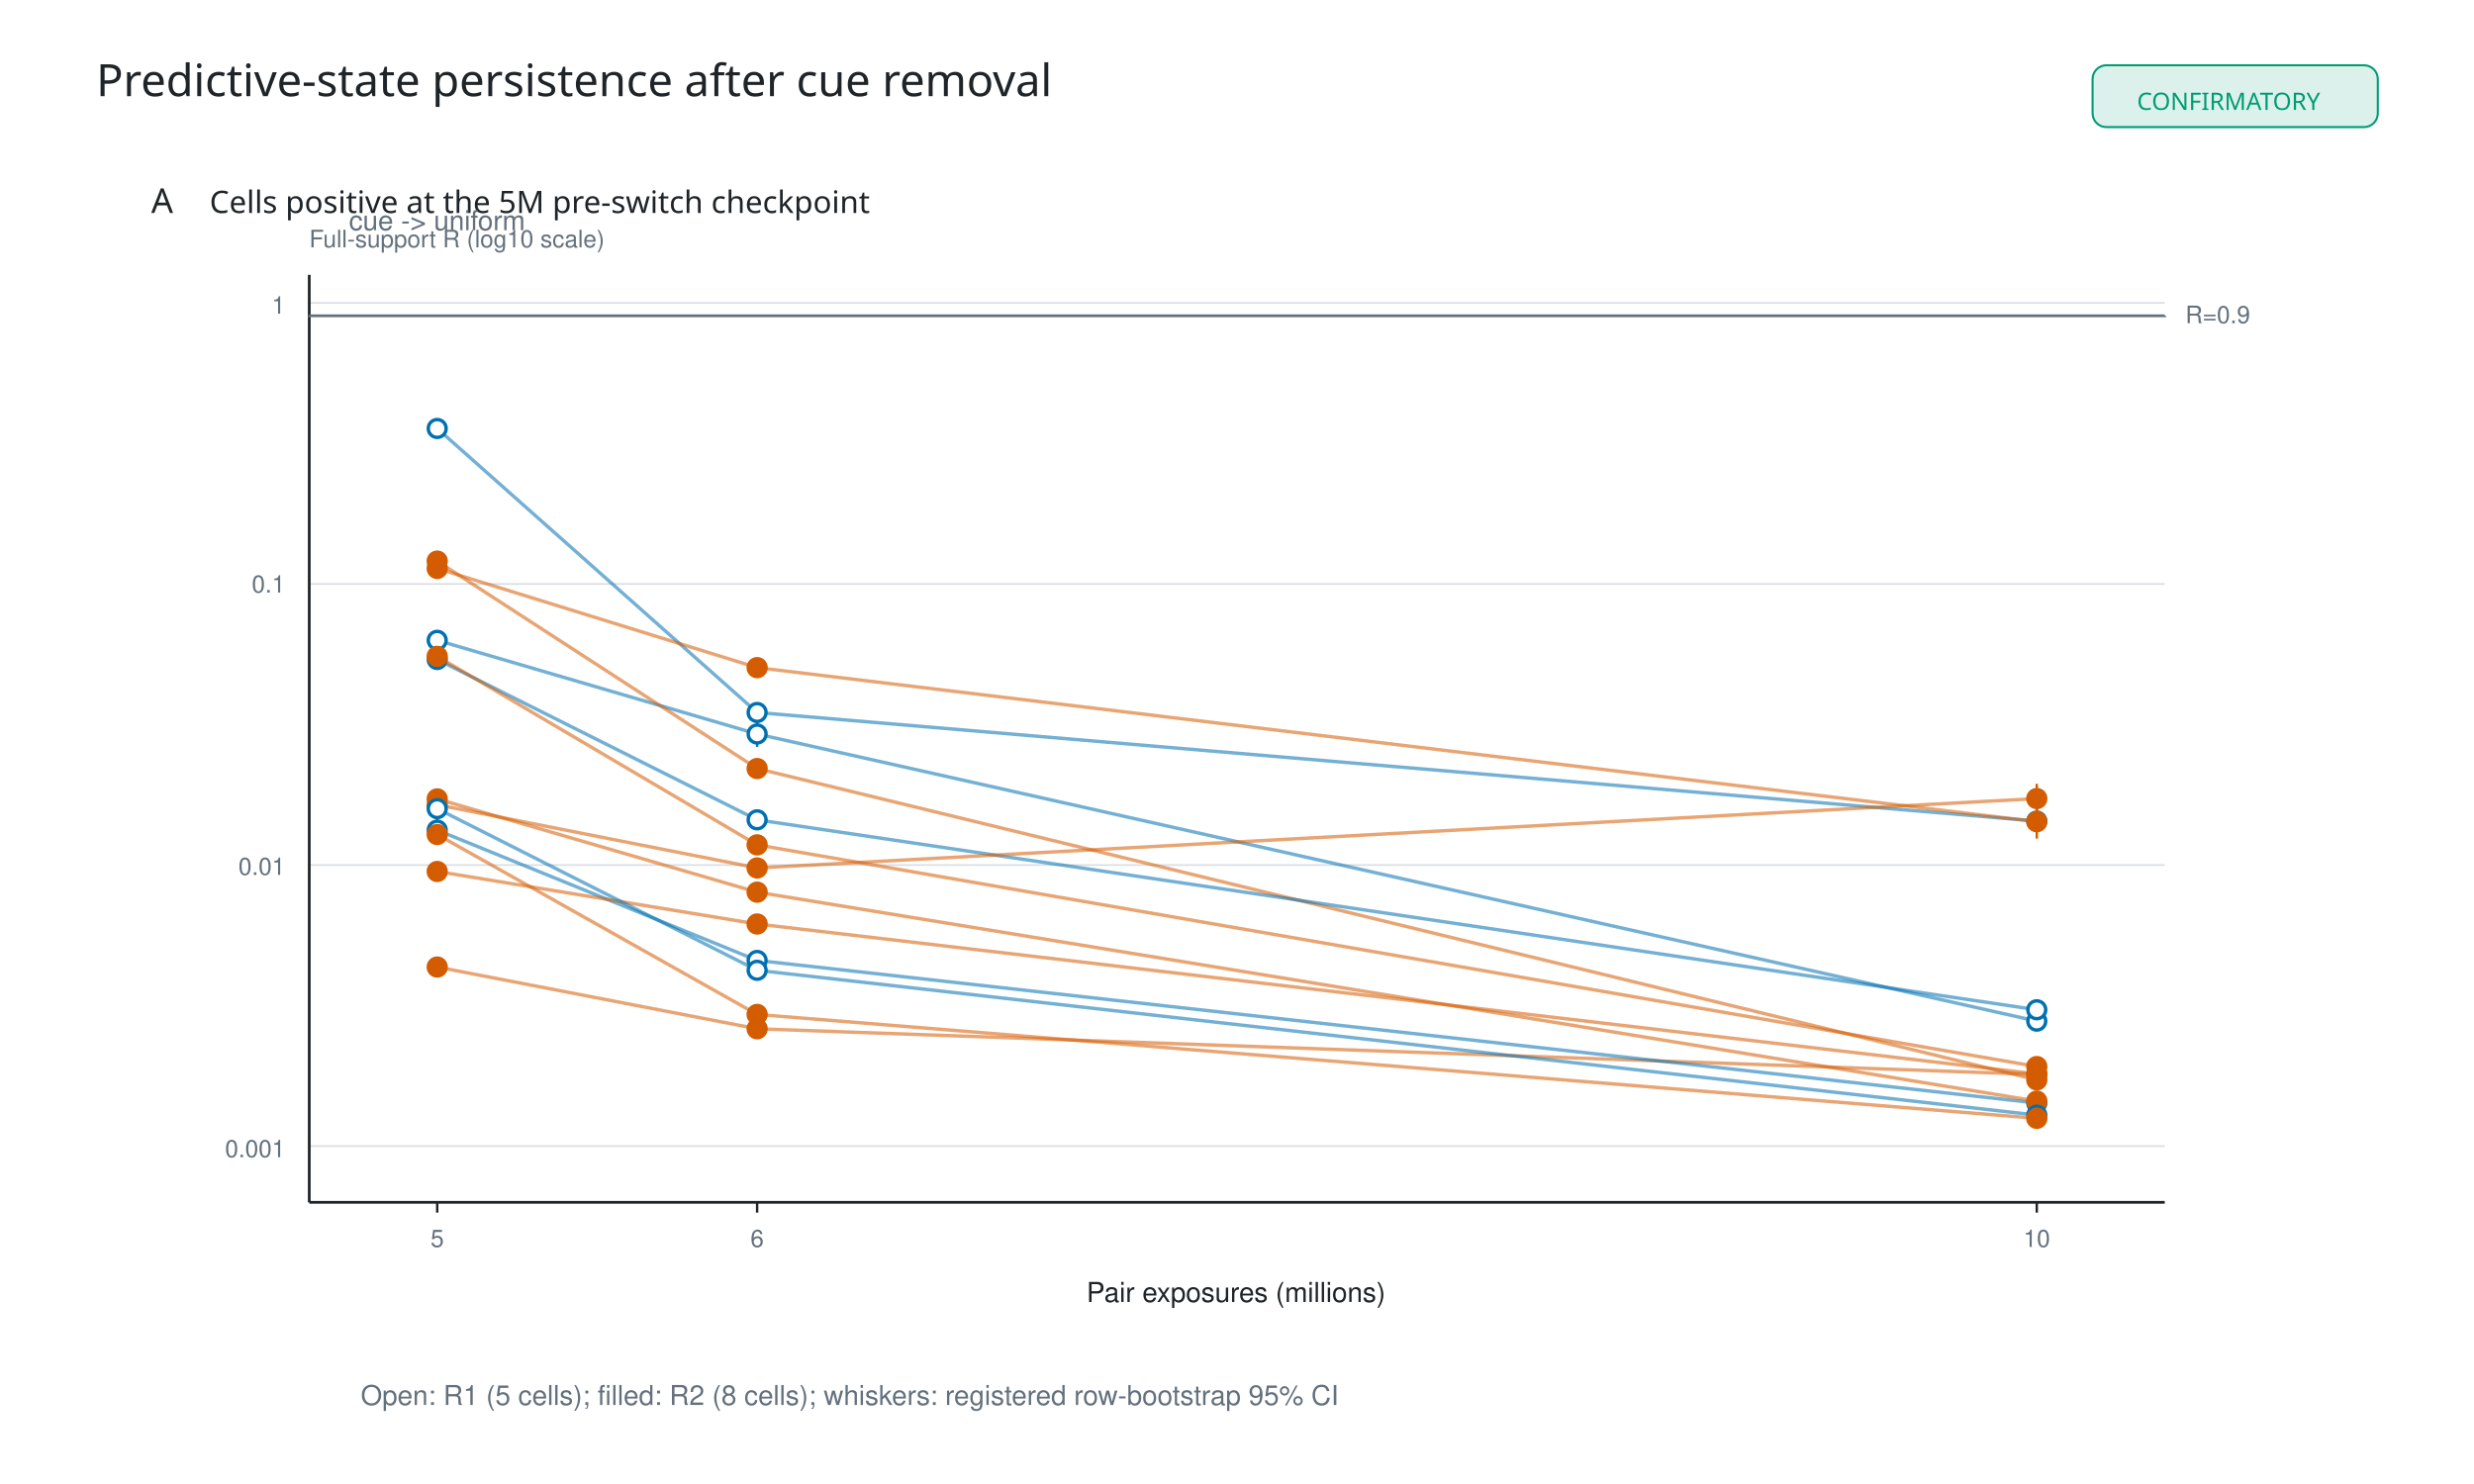
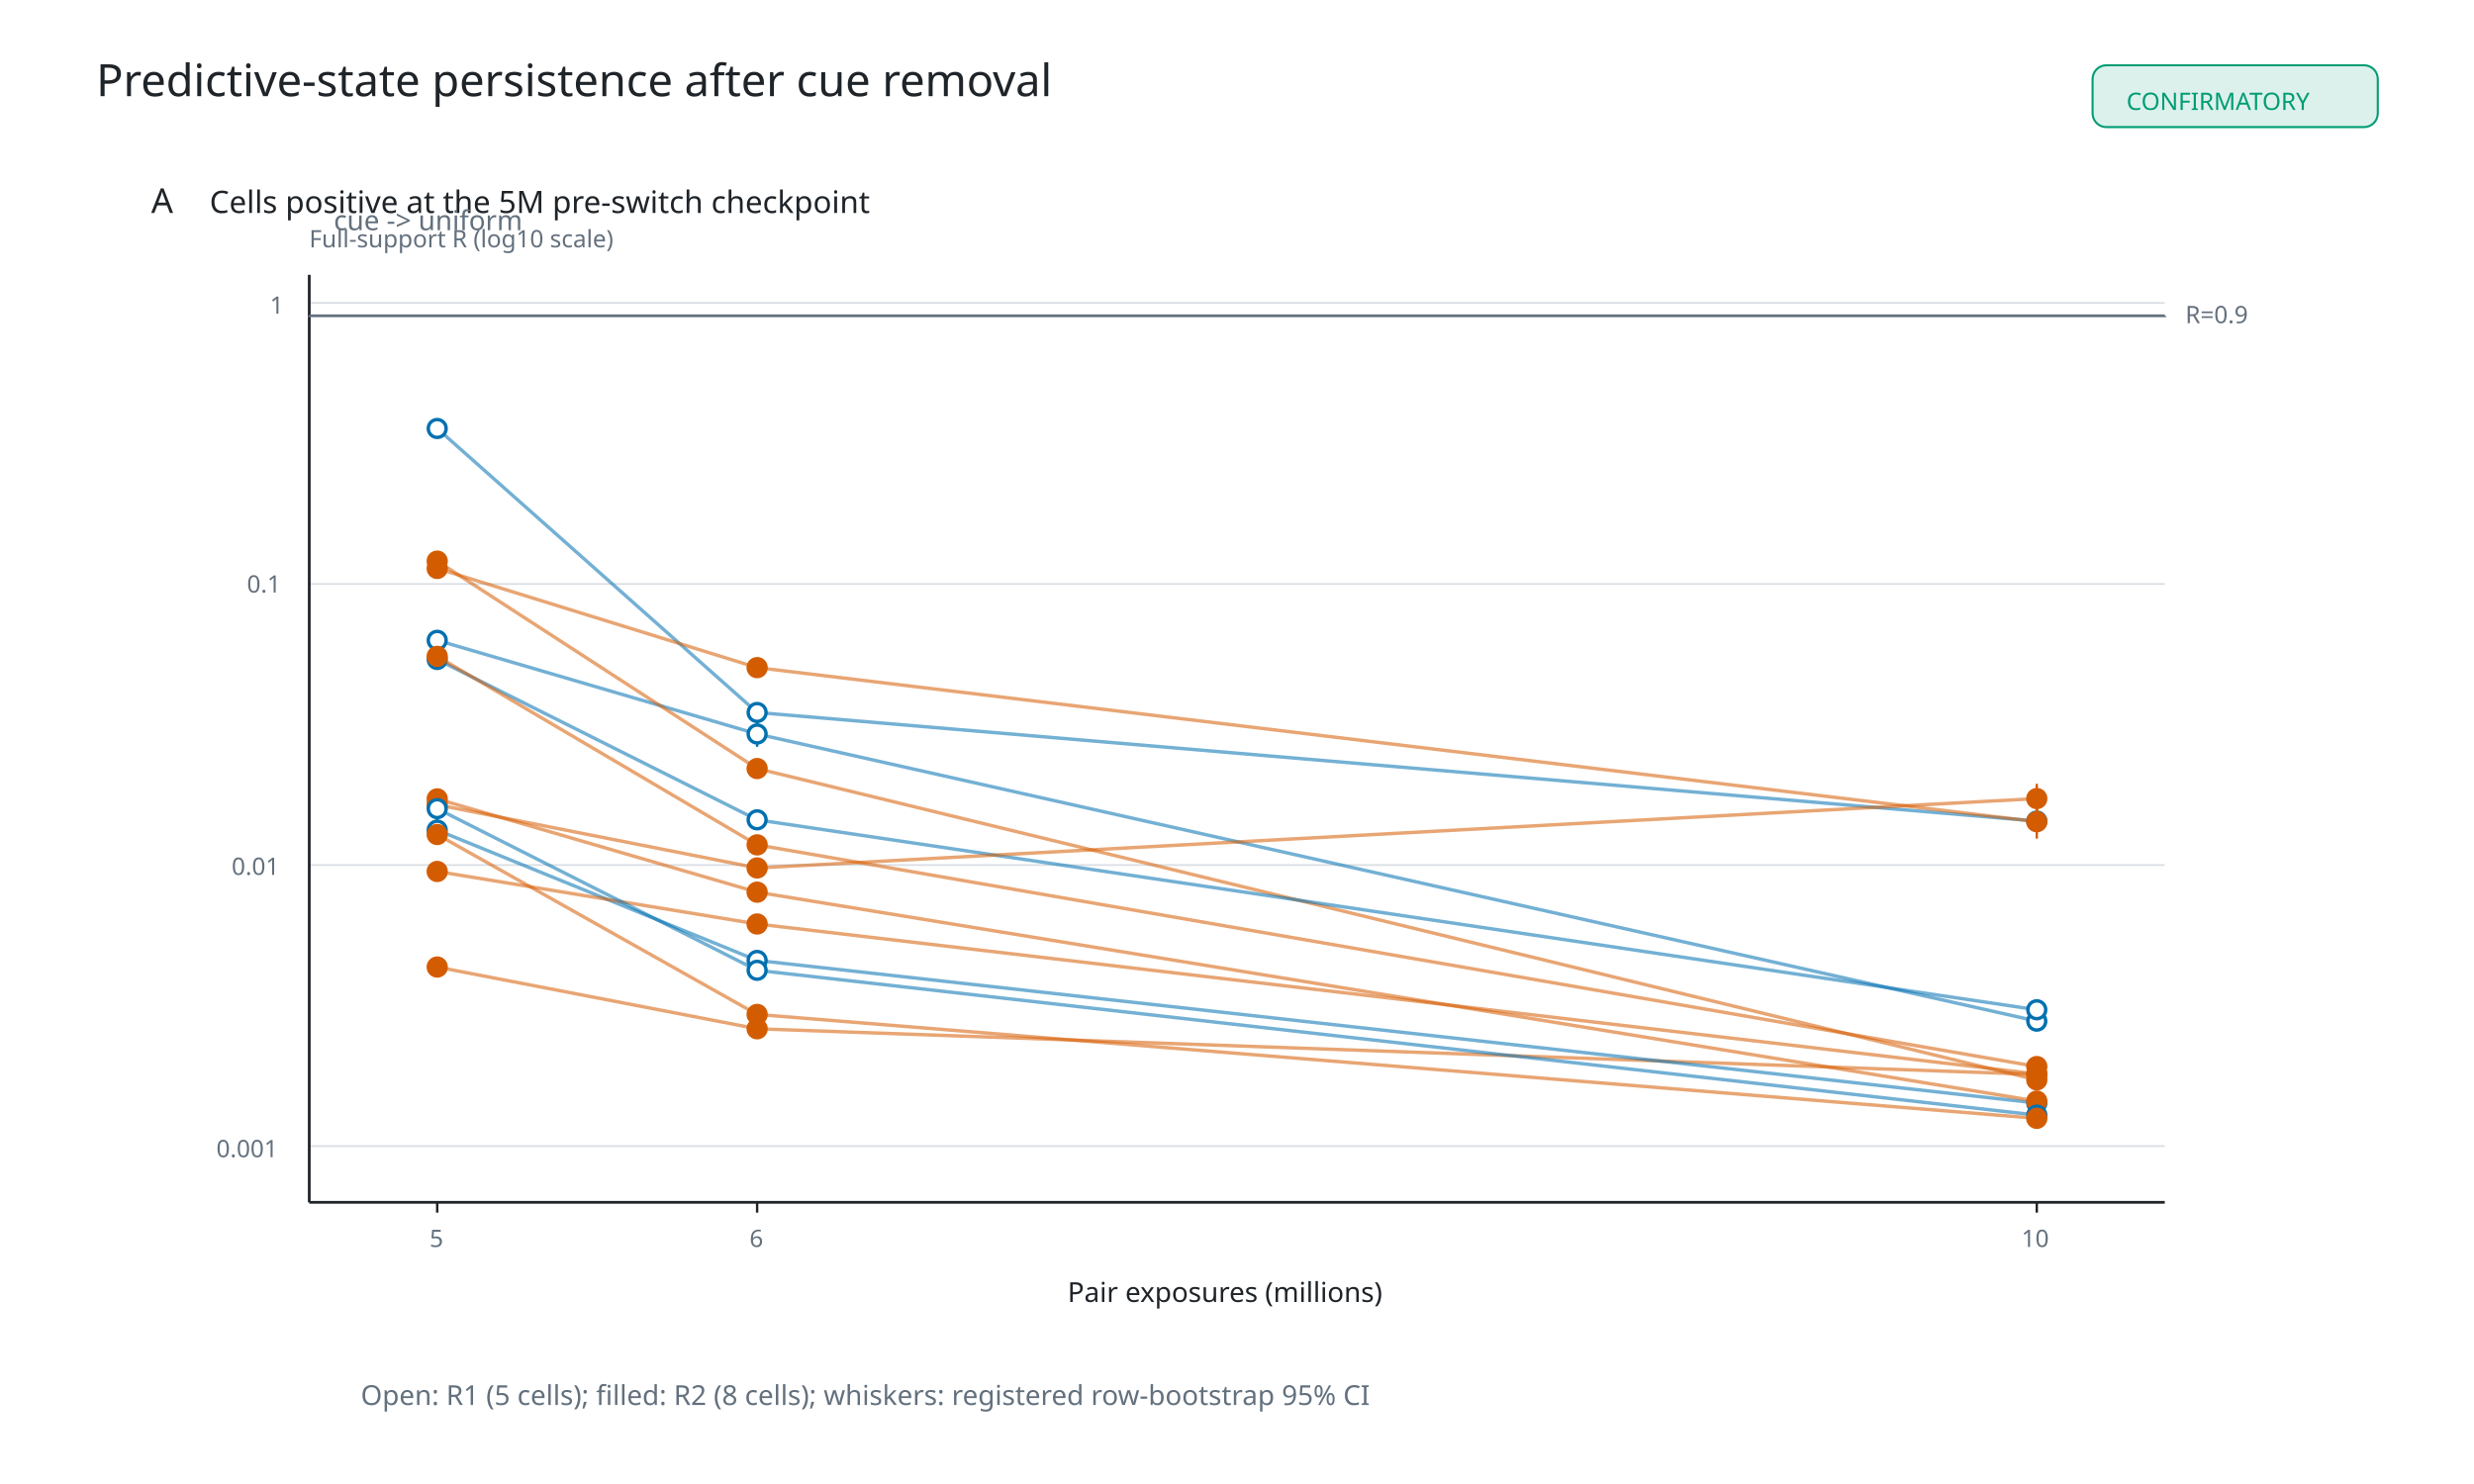
<svg xmlns="http://www.w3.org/2000/svg" width="720" height="432" preserveAspectRatio="xMinYMin meet" viewBox="0 0 720 432" version="1.0" fill-rule="evenodd">
  <clipPath id="clip">
    <rect x="0" y="0" width="720" height="432" />
  </clipPath>
  <g id="group" transform="scale(1,-1) translate(0,-432)" style="clip-path: url(#clip)">
    <g transform="">
-       <text x="28" y="404" style="font-family: Helvetica-Bold; font-size: 13px;fill: rgb(12%,14%,16%); stroke:none;" transform="translate(0,808) scale(1,-1)">Predictive-state persistence after cue removal</text>
+       <text x="28" y="404" style="font-family: KeplerVera-Bold; font-size: 13px;fill: rgb(12%,14%,16%); stroke:none;" transform="translate(0,808) scale(1,-1)">Predictive-state persistence after cue removal</text>
      <rect x="609" y="395" width="83" height="18" rx="4" ry="4" style="stroke: rgb(0%,61%,45%); stroke-linecap: butt; stroke-width: 0.6; fill: rgb(0%,61%,45%); fill-rule: evenodd; fill-opacity: 0.14;" />
-       <text x="621.919" y="400" style="font-family: Helvetica-Bold; font-size: 7px;fill: rgb(0%,61%,45%); stroke:none;" transform="translate(0,800) scale(1,-1)">CONFIRMATORY</text>
-       <text x="44" y="370" style="font-family: Helvetica-Bold; font-size: 10px;fill: rgb(12%,14%,16%); stroke:none;" transform="translate(0,740) scale(1,-1)">A</text>
-       <text x="61" y="370" style="font-family: Helvetica-Bold; font-size: 9px;fill: rgb(12%,14%,16%); stroke:none;" transform="translate(0,740) scale(1,-1)">Cells positive at the 5M pre-switch checkpoint</text>
+       <text x="618.855" y="400" style="font-family: KeplerVera-Bold; font-size: 7px;fill: rgb(0%,61%,45%); stroke:none;" transform="translate(0,800) scale(1,-1)">CONFIRMATORY</text>
+       <text x="44" y="370" style="font-family: KeplerVera-Bold; font-size: 10px;fill: rgb(12%,14%,16%); stroke:none;" transform="translate(0,740) scale(1,-1)">A</text>
+       <text x="61" y="370" style="font-family: KeplerVera-Bold; font-size: 9px;fill: rgb(12%,14%,16%); stroke:none;" transform="translate(0,740) scale(1,-1)">Cells positive at the 5M pre-switch checkpoint</text>
      <path d="M 90,98.364 L 630,98.364 Z" style="stroke: rgb(85%,87%,89%); stroke-linecap: butt; stroke-width: 0.5;" />
-       <text x="65.486" y="95.864" style="font-family: Helvetica; font-size: 7px;fill: rgb(39%,44%,49%); stroke:none;" transform="translate(0,191) scale(1,-1)">0.001</text>
+       <text x="62.96" y="95.864" style="font-family: KeplerVera; font-size: 7px;fill: rgb(39%,44%,49%); stroke:none;" transform="translate(0,191) scale(1,-1)">0.001</text>
      <path d="M 90,180.182 L 630,180.182 Z" style="stroke: rgb(85%,87%,89%); stroke-linecap: butt; stroke-width: 0.5;" />
-       <text x="69.378" y="177.682" style="font-family: Helvetica; font-size: 7px;fill: rgb(39%,44%,49%); stroke:none;" transform="translate(0,355) scale(1,-1)">0.01</text>
+       <text x="67.414" y="177.682" style="font-family: KeplerVera; font-size: 7px;fill: rgb(39%,44%,49%); stroke:none;" transform="translate(0,355) scale(1,-1)">0.01</text>
      <path d="M 90,262 L 630,262 Z" style="stroke: rgb(85%,87%,89%); stroke-linecap: butt; stroke-width: 0.5;" />
-       <text x="73.27" y="259.5" style="font-family: Helvetica; font-size: 7px;fill: rgb(39%,44%,49%); stroke:none;" transform="translate(0,519) scale(1,-1)">0.1</text>
+       <text x="71.868" y="259.5" style="font-family: KeplerVera; font-size: 7px;fill: rgb(39%,44%,49%); stroke:none;" transform="translate(0,519) scale(1,-1)">0.1</text>
      <path d="M 90,343.818 L 630,343.818 Z" style="stroke: rgb(85%,87%,89%); stroke-linecap: butt; stroke-width: 0.5;" />
-       <text x="79.108" y="341.318" style="font-family: Helvetica; font-size: 7px;fill: rgb(39%,44%,49%); stroke:none;" transform="translate(0,682) scale(1,-1)">1</text>
+       <text x="78.546" y="341.318" style="font-family: KeplerVera; font-size: 7px;fill: rgb(39%,44%,49%); stroke:none;" transform="translate(0,682) scale(1,-1)">1</text>
      <path d="M 127.241,82 L 127.241,79 Z" style="stroke: rgb(12%,14%,16%); stroke-linecap: butt; stroke-width: 0.7;" />
-       <text x="125.295" y="69" style="font-family: Helvetica; font-size: 7px;fill: rgb(39%,44%,49%); stroke:none;" transform="translate(0,138) scale(1,-1)">5</text>
+       <text x="125.015" y="69" style="font-family: KeplerVera; font-size: 7px;fill: rgb(39%,44%,49%); stroke:none;" transform="translate(0,138) scale(1,-1)">5</text>
      <path d="M 220.345,82 L 220.345,79 Z" style="stroke: rgb(12%,14%,16%); stroke-linecap: butt; stroke-width: 0.7;" />
-       <text x="218.399" y="69" style="font-family: Helvetica; font-size: 7px;fill: rgb(39%,44%,49%); stroke:none;" transform="translate(0,138) scale(1,-1)">6</text>
+       <text x="218.118" y="69" style="font-family: KeplerVera; font-size: 7px;fill: rgb(39%,44%,49%); stroke:none;" transform="translate(0,138) scale(1,-1)">6</text>
      <path d="M 592.759,82 L 592.759,79 Z" style="stroke: rgb(12%,14%,16%); stroke-linecap: butt; stroke-width: 0.7;" />
-       <text x="588.867" y="69" style="font-family: Helvetica; font-size: 7px;fill: rgb(39%,44%,49%); stroke:none;" transform="translate(0,138) scale(1,-1)">10</text>
+       <text x="588.305" y="69" style="font-family: KeplerVera; font-size: 7px;fill: rgb(39%,44%,49%); stroke:none;" transform="translate(0,138) scale(1,-1)">10</text>
      <path d="M 90,82 L 630,82 Z" style="stroke: rgb(12%,14%,16%); stroke-linecap: butt; stroke-width: 0.8;" />
      <path d="M 90,82 L 90,352 Z" style="stroke: rgb(12%,14%,16%); stroke-linecap: butt; stroke-width: 0.8;" />
-       <text x="316.216" y="53" style="font-family: Helvetica; font-size: 8px;fill: rgb(12%,14%,16%); stroke:none;" transform="translate(0,106) scale(1,-1)">Pair exposures (millions)</text>
-       <text x="90" y="360" style="font-family: Helvetica; font-size: 7px;fill: rgb(39%,44%,49%); stroke:none;" transform="translate(0,720) scale(1,-1)">Full-support R (log10 scale)</text>
+       <text x="310.686" y="53" style="font-family: KeplerVera; font-size: 8px;fill: rgb(12%,14%,16%); stroke:none;" transform="translate(0,106) scale(1,-1)">Pair exposures (millions)</text>
+       <text x="90" y="360" style="font-family: KeplerVera; font-size: 7px;fill: rgb(39%,44%,49%); stroke:none;" transform="translate(0,720) scale(1,-1)">Full-support R (log10 scale)</text>
      <path d="M 127.241 245.604 L 220.345 218.333 L 592.759 134.742 " style="stroke: rgb(0%,44%,69%); stroke-linecap: butt; stroke-width: 1; fill: none; fill-rule: evenodd; stroke-opacity: 0.55;" />
      <path d="M 127.241,245.117 L 127.241,246.1 Z" style="stroke: rgb(0%,44%,69%); stroke-linecap: butt; stroke-width: 0.7;" />
      <circle cx="127.241" cy="245.604" r="2.6" style="stroke: rgb(0%,44%,69%); stroke-linecap: butt; stroke-width: 1; fill: rgb(100%,100%,100%); fill-rule: evenodd;" />
      <path d="M 220.345,214.605 L 220.345,221.939 Z" style="stroke: rgb(0%,44%,69%); stroke-linecap: butt; stroke-width: 0.7;" />
      <circle cx="220.345" cy="218.333" r="2.6" style="stroke: rgb(0%,44%,69%); stroke-linecap: butt; stroke-width: 1; fill: rgb(100%,100%,100%); fill-rule: evenodd;" />
      <path d="M 592.759,133.782 L 592.759,136.208 Z" style="stroke: rgb(0%,44%,69%); stroke-linecap: butt; stroke-width: 0.7;" />
      <circle cx="592.759" cy="134.742" r="2.6" style="stroke: rgb(0%,44%,69%); stroke-linecap: butt; stroke-width: 1; fill: rgb(100%,100%,100%); fill-rule: evenodd;" />
      <path d="M 127.241 150.489 L 220.345 132.516 L 592.759 119.219 " style="stroke: rgb(83%,36%,0%); stroke-linecap: butt; stroke-width: 1; fill: none; fill-rule: evenodd; stroke-opacity: 0.55;" />
      <path d="M 127.241,150.357 L 127.241,150.624 Z" style="stroke: rgb(83%,36%,0%); stroke-linecap: butt; stroke-width: 0.7;" />
      <circle cx="127.241" cy="150.489" r="2.6" style="stroke: rgb(83%,36%,0%); stroke-linecap: butt; stroke-width: 1; fill: rgb(83%,36%,0%); fill-rule: evenodd;" />
      <path d="M 220.345,132.458 L 220.345,132.574 Z" style="stroke: rgb(83%,36%,0%); stroke-linecap: butt; stroke-width: 0.7;" />
      <circle cx="220.345" cy="132.516" r="2.6" style="stroke: rgb(83%,36%,0%); stroke-linecap: butt; stroke-width: 1; fill: rgb(83%,36%,0%); fill-rule: evenodd;" />
      <path d="M 592.759,118.973 L 592.759,119.481 Z" style="stroke: rgb(83%,36%,0%); stroke-linecap: butt; stroke-width: 0.7;" />
      <circle cx="592.759" cy="119.219" r="2.6" style="stroke: rgb(83%,36%,0%); stroke-linecap: butt; stroke-width: 1; fill: rgb(83%,36%,0%); fill-rule: evenodd;" />
      <path d="M 127.241 190.352 L 220.345 152.413 L 592.759 110.9 " style="stroke: rgb(0%,44%,69%); stroke-linecap: butt; stroke-width: 1; fill: none; fill-rule: evenodd; stroke-opacity: 0.55;" />
      <path d="M 127.241,186.829 L 127.241,195.738 Z" style="stroke: rgb(0%,44%,69%); stroke-linecap: butt; stroke-width: 0.7;" />
      <circle cx="127.241" cy="190.352" r="2.6" style="stroke: rgb(0%,44%,69%); stroke-linecap: butt; stroke-width: 1; fill: rgb(100%,100%,100%); fill-rule: evenodd;" />
      <path d="M 220.345,151.819 L 220.345,153.063 Z" style="stroke: rgb(0%,44%,69%); stroke-linecap: butt; stroke-width: 0.7;" />
      <circle cx="220.345" cy="152.413" r="2.6" style="stroke: rgb(0%,44%,69%); stroke-linecap: butt; stroke-width: 1; fill: rgb(100%,100%,100%); fill-rule: evenodd;" />
      <path d="M 592.759,110.845 L 592.759,110.962 Z" style="stroke: rgb(0%,44%,69%); stroke-linecap: butt; stroke-width: 0.7;" />
      <circle cx="592.759" cy="110.9" r="2.6" style="stroke: rgb(0%,44%,69%); stroke-linecap: butt; stroke-width: 1; fill: rgb(100%,100%,100%); fill-rule: evenodd;" />
      <path d="M 127.241 268.656 L 220.345 208.27 L 592.759 117.634 " style="stroke: rgb(83%,36%,0%); stroke-linecap: butt; stroke-width: 1; fill: none; fill-rule: evenodd; stroke-opacity: 0.55;" />
      <path d="M 127.241,268.074 L 127.241,269.224 Z" style="stroke: rgb(83%,36%,0%); stroke-linecap: butt; stroke-width: 0.7;" />
      <circle cx="127.241" cy="268.656" r="2.6" style="stroke: rgb(83%,36%,0%); stroke-linecap: butt; stroke-width: 1; fill: rgb(83%,36%,0%); fill-rule: evenodd;" />
      <path d="M 220.345,205.429 L 220.345,210.896 Z" style="stroke: rgb(83%,36%,0%); stroke-linecap: butt; stroke-width: 0.7;" />
      <circle cx="220.345" cy="208.27" r="2.6" style="stroke: rgb(83%,36%,0%); stroke-linecap: butt; stroke-width: 1; fill: rgb(83%,36%,0%); fill-rule: evenodd;" />
      <path d="M 592.759,117.624 L 592.759,117.645 Z" style="stroke: rgb(83%,36%,0%); stroke-linecap: butt; stroke-width: 0.7;" />
      <circle cx="592.759" cy="117.634" r="2.6" style="stroke: rgb(83%,36%,0%); stroke-linecap: butt; stroke-width: 1; fill: rgb(83%,36%,0%); fill-rule: evenodd;" />
      <path d="M 127.241 307.265 L 220.345 224.592 L 592.759 192.97 " style="stroke: rgb(0%,44%,69%); stroke-linecap: butt; stroke-width: 1; fill: none; fill-rule: evenodd; stroke-opacity: 0.55;" />
      <path d="M 127.241,306.957 L 127.241,307.588 Z" style="stroke: rgb(0%,44%,69%); stroke-linecap: butt; stroke-width: 0.7;" />
      <circle cx="127.241" cy="307.265" r="2.6" style="stroke: rgb(0%,44%,69%); stroke-linecap: butt; stroke-width: 1; fill: rgb(100%,100%,100%); fill-rule: evenodd;" />
      <path d="M 220.345,223.957 L 220.345,225.268 Z" style="stroke: rgb(0%,44%,69%); stroke-linecap: butt; stroke-width: 0.7;" />
      <circle cx="220.345" cy="224.592" r="2.6" style="stroke: rgb(0%,44%,69%); stroke-linecap: butt; stroke-width: 1; fill: rgb(100%,100%,100%); fill-rule: evenodd;" />
      <path d="M 592.759,190.91 L 592.759,194.976 Z" style="stroke: rgb(0%,44%,69%); stroke-linecap: butt; stroke-width: 0.7;" />
      <circle cx="592.759" cy="192.97" r="2.6" style="stroke: rgb(0%,44%,69%); stroke-linecap: butt; stroke-width: 1; fill: rgb(100%,100%,100%); fill-rule: evenodd;" />
      <path d="M 127.241 266.521 L 220.345 237.646 L 592.759 192.804 " style="stroke: rgb(83%,36%,0%); stroke-linecap: butt; stroke-width: 1; fill: none; fill-rule: evenodd; stroke-opacity: 0.55;" />
      <path d="M 127.241,265.833 L 127.241,267.215 Z" style="stroke: rgb(83%,36%,0%); stroke-linecap: butt; stroke-width: 0.7;" />
      <circle cx="127.241" cy="266.521" r="2.6" style="stroke: rgb(83%,36%,0%); stroke-linecap: butt; stroke-width: 1; fill: rgb(83%,36%,0%); fill-rule: evenodd;" />
      <path d="M 220.345,235.553 L 220.345,239.586 Z" style="stroke: rgb(83%,36%,0%); stroke-linecap: butt; stroke-width: 0.7;" />
      <circle cx="220.345" cy="237.646" r="2.6" style="stroke: rgb(83%,36%,0%); stroke-linecap: butt; stroke-width: 1; fill: rgb(83%,36%,0%); fill-rule: evenodd;" />
      <path d="M 592.759,187.881 L 592.759,197.403 Z" style="stroke: rgb(83%,36%,0%); stroke-linecap: butt; stroke-width: 0.7;" />
      <circle cx="592.759" cy="192.804" r="2.6" style="stroke: rgb(83%,36%,0%); stroke-linecap: butt; stroke-width: 1; fill: rgb(83%,36%,0%); fill-rule: evenodd;" />
      <path d="M 127.241 240.022 L 220.345 193.344 L 592.759 138.049 " style="stroke: rgb(0%,44%,69%); stroke-linecap: butt; stroke-width: 1; fill: none; fill-rule: evenodd; stroke-opacity: 0.55;" />
      <path d="M 127.241,239.201 L 127.241,240.863 Z" style="stroke: rgb(0%,44%,69%); stroke-linecap: butt; stroke-width: 0.7;" />
      <circle cx="127.241" cy="240.022" r="2.6" style="stroke: rgb(0%,44%,69%); stroke-linecap: butt; stroke-width: 1; fill: rgb(100%,100%,100%); fill-rule: evenodd;" />
      <path d="M 220.345,191.222 L 220.345,195.411 Z" style="stroke: rgb(0%,44%,69%); stroke-linecap: butt; stroke-width: 0.7;" />
      <circle cx="220.345" cy="193.344" r="2.6" style="stroke: rgb(0%,44%,69%); stroke-linecap: butt; stroke-width: 1; fill: rgb(100%,100%,100%); fill-rule: evenodd;" />
      <path d="M 592.759,137.395 L 592.759,138.736 Z" style="stroke: rgb(0%,44%,69%); stroke-linecap: butt; stroke-width: 0.7;" />
      <circle cx="592.759" cy="138.049" r="2.6" style="stroke: rgb(0%,44%,69%); stroke-linecap: butt; stroke-width: 1; fill: rgb(100%,100%,100%); fill-rule: evenodd;" />
      <path d="M 127.241 199.436 L 220.345 172.286 L 592.759 111.462 " style="stroke: rgb(83%,36%,0%); stroke-linecap: butt; stroke-width: 1; fill: none; fill-rule: evenodd; stroke-opacity: 0.55;" />
      <path d="M 127.241,198.162 L 127.241,200.774 Z" style="stroke: rgb(83%,36%,0%); stroke-linecap: butt; stroke-width: 0.7;" />
      <circle cx="127.241" cy="199.436" r="2.6" style="stroke: rgb(83%,36%,0%); stroke-linecap: butt; stroke-width: 1; fill: rgb(83%,36%,0%); fill-rule: evenodd;" />
      <path d="M 220.345,170.538 L 220.345,174.264 Z" style="stroke: rgb(83%,36%,0%); stroke-linecap: butt; stroke-width: 0.7;" />
      <circle cx="220.345" cy="172.286" r="2.6" style="stroke: rgb(83%,36%,0%); stroke-linecap: butt; stroke-width: 1; fill: rgb(83%,36%,0%); fill-rule: evenodd;" />
      <path d="M 592.759,111.445 L 592.759,111.481 Z" style="stroke: rgb(83%,36%,0%); stroke-linecap: butt; stroke-width: 0.7;" />
      <circle cx="592.759" cy="111.462" r="2.6" style="stroke: rgb(83%,36%,0%); stroke-linecap: butt; stroke-width: 1; fill: rgb(83%,36%,0%); fill-rule: evenodd;" />
      <path d="M 127.241 240.931 L 220.345 186.052 L 592.759 121.519 " style="stroke: rgb(83%,36%,0%); stroke-linecap: butt; stroke-width: 1; fill: none; fill-rule: evenodd; stroke-opacity: 0.55;" />
      <path d="M 127.241,240.652 L 127.241,241.197 Z" style="stroke: rgb(83%,36%,0%); stroke-linecap: butt; stroke-width: 0.7;" />
      <circle cx="127.241" cy="240.931" r="2.6" style="stroke: rgb(83%,36%,0%); stroke-linecap: butt; stroke-width: 1; fill: rgb(83%,36%,0%); fill-rule: evenodd;" />
      <path d="M 220.345,185.401 L 220.345,186.737 Z" style="stroke: rgb(83%,36%,0%); stroke-linecap: butt; stroke-width: 0.7;" />
      <circle cx="220.345" cy="186.052" r="2.6" style="stroke: rgb(83%,36%,0%); stroke-linecap: butt; stroke-width: 1; fill: rgb(83%,36%,0%); fill-rule: evenodd;" />
      <path d="M 592.759,121.508 L 592.759,121.529 Z" style="stroke: rgb(83%,36%,0%); stroke-linecap: butt; stroke-width: 0.7;" />
      <circle cx="592.759" cy="121.519" r="2.6" style="stroke: rgb(83%,36%,0%); stroke-linecap: butt; stroke-width: 1; fill: rgb(83%,36%,0%); fill-rule: evenodd;" />
      <path d="M 127.241 197.732 L 220.345 179.335 L 592.759 199.532 " style="stroke: rgb(83%,36%,0%); stroke-linecap: butt; stroke-width: 1; fill: none; fill-rule: evenodd; stroke-opacity: 0.55;" />
      <path d="M 127.241,196.313 L 127.241,199.178 Z" style="stroke: rgb(83%,36%,0%); stroke-linecap: butt; stroke-width: 0.7;" />
      <circle cx="127.241" cy="197.732" r="2.6" style="stroke: rgb(83%,36%,0%); stroke-linecap: butt; stroke-width: 1; fill: rgb(83%,36%,0%); fill-rule: evenodd;" />
      <path d="M 220.345,176.746 L 220.345,182.246 Z" style="stroke: rgb(83%,36%,0%); stroke-linecap: butt; stroke-width: 0.7;" />
      <circle cx="220.345" cy="179.335" r="2.6" style="stroke: rgb(83%,36%,0%); stroke-linecap: butt; stroke-width: 1; fill: rgb(83%,36%,0%); fill-rule: evenodd;" />
      <path d="M 592.759,194.893 L 592.759,203.818 Z" style="stroke: rgb(83%,36%,0%); stroke-linecap: butt; stroke-width: 0.7;" />
      <circle cx="592.759" cy="199.532" r="2.6" style="stroke: rgb(83%,36%,0%); stroke-linecap: butt; stroke-width: 1; fill: rgb(83%,36%,0%); fill-rule: evenodd;" />
      <path d="M 127.241 178.31 L 220.345 163.022 L 592.759 119.362 " style="stroke: rgb(83%,36%,0%); stroke-linecap: butt; stroke-width: 1; fill: none; fill-rule: evenodd; stroke-opacity: 0.55;" />
      <path d="M 127.241,177.759 L 127.241,178.865 Z" style="stroke: rgb(83%,36%,0%); stroke-linecap: butt; stroke-width: 0.7;" />
      <circle cx="127.241" cy="178.31" r="2.6" style="stroke: rgb(83%,36%,0%); stroke-linecap: butt; stroke-width: 1; fill: rgb(83%,36%,0%); fill-rule: evenodd;" />
      <path d="M 220.345,162.158 L 220.345,163.883 Z" style="stroke: rgb(83%,36%,0%); stroke-linecap: butt; stroke-width: 0.7;" />
      <circle cx="220.345" cy="163.022" r="2.6" style="stroke: rgb(83%,36%,0%); stroke-linecap: butt; stroke-width: 1; fill: rgb(83%,36%,0%); fill-rule: evenodd;" />
      <path d="M 592.759,119.181 L 592.759,119.562 Z" style="stroke: rgb(83%,36%,0%); stroke-linecap: butt; stroke-width: 0.7;" />
      <circle cx="592.759" cy="119.362" r="2.6" style="stroke: rgb(83%,36%,0%); stroke-linecap: butt; stroke-width: 1; fill: rgb(83%,36%,0%); fill-rule: evenodd;" />
      <path d="M 127.241 196.6 L 220.345 149.542 L 592.759 107.377 " style="stroke: rgb(0%,44%,69%); stroke-linecap: butt; stroke-width: 1; fill: none; fill-rule: evenodd; stroke-opacity: 0.55;" />
      <path d="M 127.241,196.213 L 127.241,196.981 Z" style="stroke: rgb(0%,44%,69%); stroke-linecap: butt; stroke-width: 0.7;" />
      <circle cx="127.241" cy="196.6" r="2.6" style="stroke: rgb(0%,44%,69%); stroke-linecap: butt; stroke-width: 1; fill: rgb(100%,100%,100%); fill-rule: evenodd;" />
      <path d="M 220.345,149.484 L 220.345,149.606 Z" style="stroke: rgb(0%,44%,69%); stroke-linecap: butt; stroke-width: 0.7;" />
      <circle cx="220.345" cy="149.542" r="2.6" style="stroke: rgb(0%,44%,69%); stroke-linecap: butt; stroke-width: 1; fill: rgb(100%,100%,100%); fill-rule: evenodd;" />
      <path d="M 592.759,107.37 L 592.759,107.384 Z" style="stroke: rgb(0%,44%,69%); stroke-linecap: butt; stroke-width: 0.7;" />
      <circle cx="592.759" cy="107.377" r="2.6" style="stroke: rgb(0%,44%,69%); stroke-linecap: butt; stroke-width: 1; fill: rgb(100%,100%,100%); fill-rule: evenodd;" />
      <path d="M 127.241 189.074 L 220.345 136.693 L 592.759 106.447 " style="stroke: rgb(83%,36%,0%); stroke-linecap: butt; stroke-width: 1; fill: none; fill-rule: evenodd; stroke-opacity: 0.55;" />
      <path d="M 127.241,188.608 L 127.241,189.634 Z" style="stroke: rgb(83%,36%,0%); stroke-linecap: butt; stroke-width: 0.7;" />
      <circle cx="127.241" cy="189.074" r="2.6" style="stroke: rgb(83%,36%,0%); stroke-linecap: butt; stroke-width: 1; fill: rgb(83%,36%,0%); fill-rule: evenodd;" />
      <path d="M 220.345,136.656 L 220.345,136.731 Z" style="stroke: rgb(83%,36%,0%); stroke-linecap: butt; stroke-width: 0.7;" />
      <circle cx="220.345" cy="136.693" r="2.6" style="stroke: rgb(83%,36%,0%); stroke-linecap: butt; stroke-width: 1; fill: rgb(83%,36%,0%); fill-rule: evenodd;" />
      <path d="M 592.759,106.432 L 592.759,106.463 Z" style="stroke: rgb(83%,36%,0%); stroke-linecap: butt; stroke-width: 0.7;" />
      <circle cx="592.759" cy="106.447" r="2.6" style="stroke: rgb(83%,36%,0%); stroke-linecap: butt; stroke-width: 1; fill: rgb(83%,36%,0%); fill-rule: evenodd;" />
      <path d="M 90,340.074 L 630,340.074 Z" style="stroke: rgb(39%,44%,49%); stroke-linecap: butt; stroke-width: 0.8; stroke-dasharray: 3, 2;" />
-       <text x="636" y="338.074" style="font-family: Helvetica; font-size: 7px;fill: rgb(39%,44%,49%); stroke:none;" transform="translate(0,676) scale(1,-1)">R=0.9</text>
-       <text x="101.565" y="365" style="font-family: Helvetica; font-size: 8px;fill: rgb(39%,44%,49%); stroke:none;" transform="translate(0,730) scale(1,-1)">cue -&gt; uniform</text>
-       <text x="105" y="23" style="font-family: Helvetica; font-size: 8px;fill: rgb(39%,44%,49%); stroke:none;" transform="translate(0,46) scale(1,-1)">Open: R1 (5 cells); filled: R2 (8 cells); whiskers: registered row-bootstrap 95% CI</text>
+       <text x="636" y="338.074" style="font-family: KeplerVera; font-size: 7px;fill: rgb(39%,44%,49%); stroke:none;" transform="translate(0,676) scale(1,-1)">R=0.9</text>
+       <text x="97.13" y="365" style="font-family: KeplerVera; font-size: 8px;fill: rgb(39%,44%,49%); stroke:none;" transform="translate(0,730) scale(1,-1)">cue -&gt; uniform</text>
+       <text x="105" y="23" style="font-family: KeplerVera; font-size: 8px;fill: rgb(39%,44%,49%); stroke:none;" transform="translate(0,46) scale(1,-1)">Open: R1 (5 cells); filled: R2 (8 cells); whiskers: registered row-bootstrap 95% CI</text>
    </g>
  </g>
</svg>
